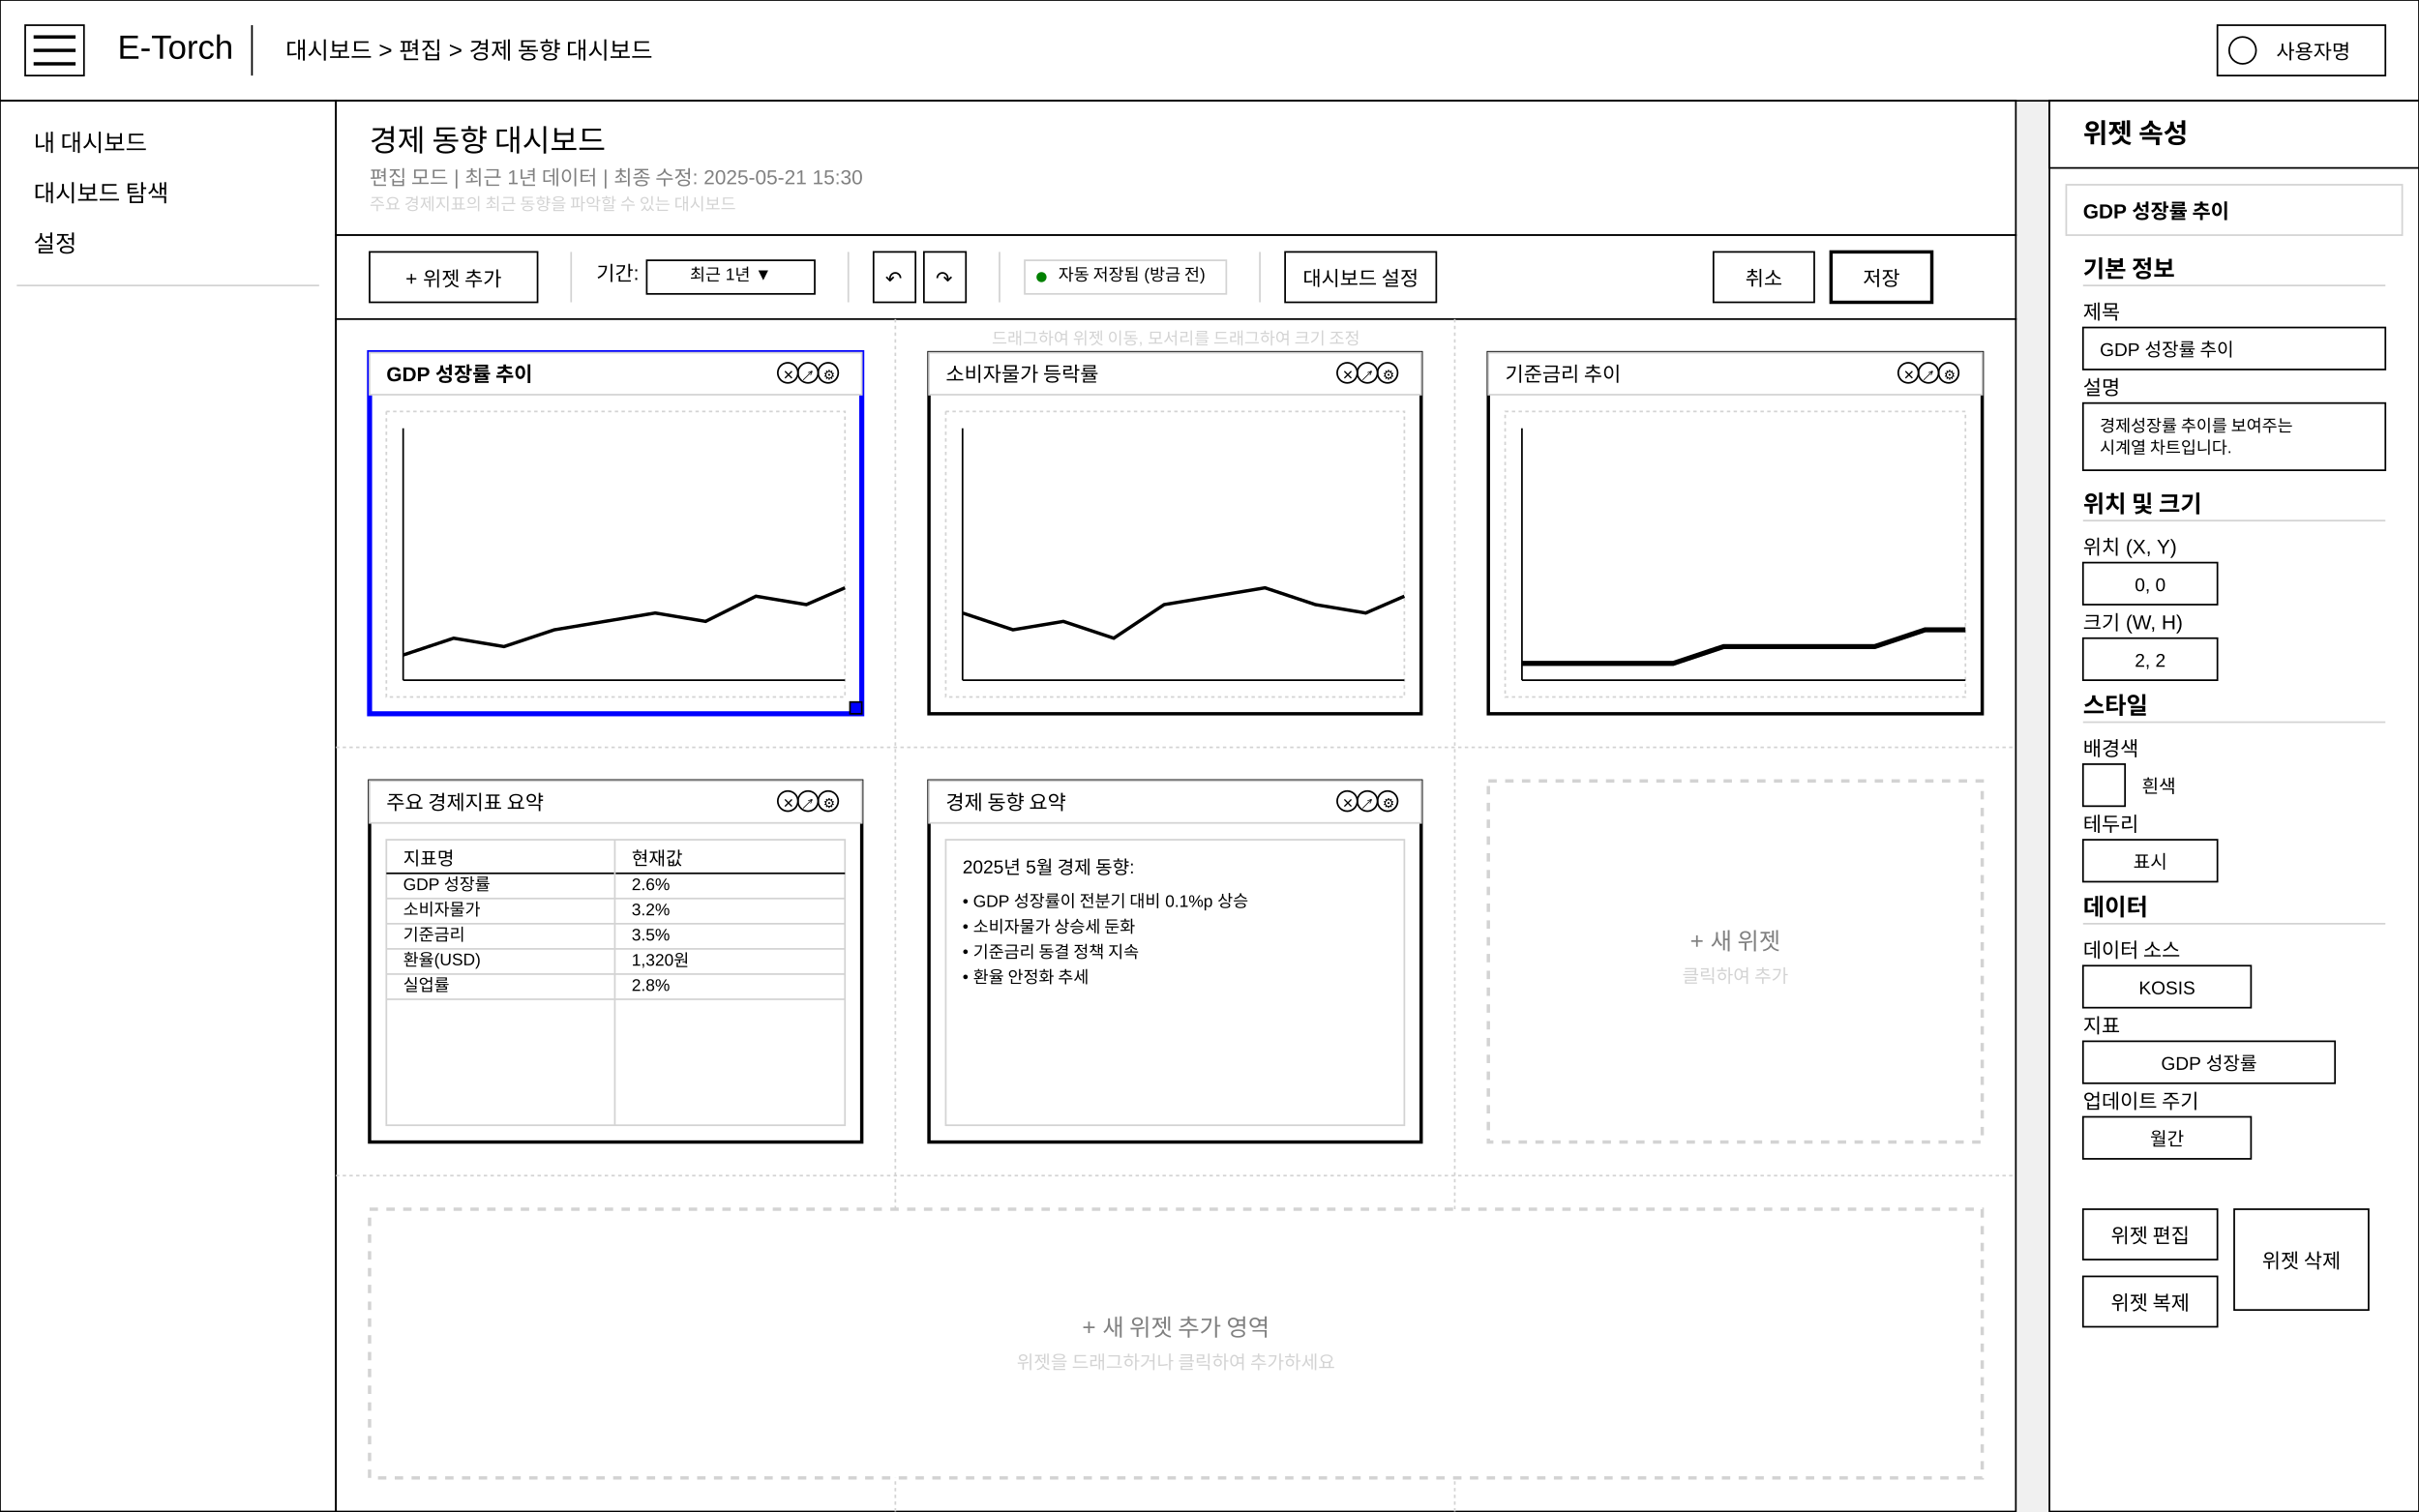
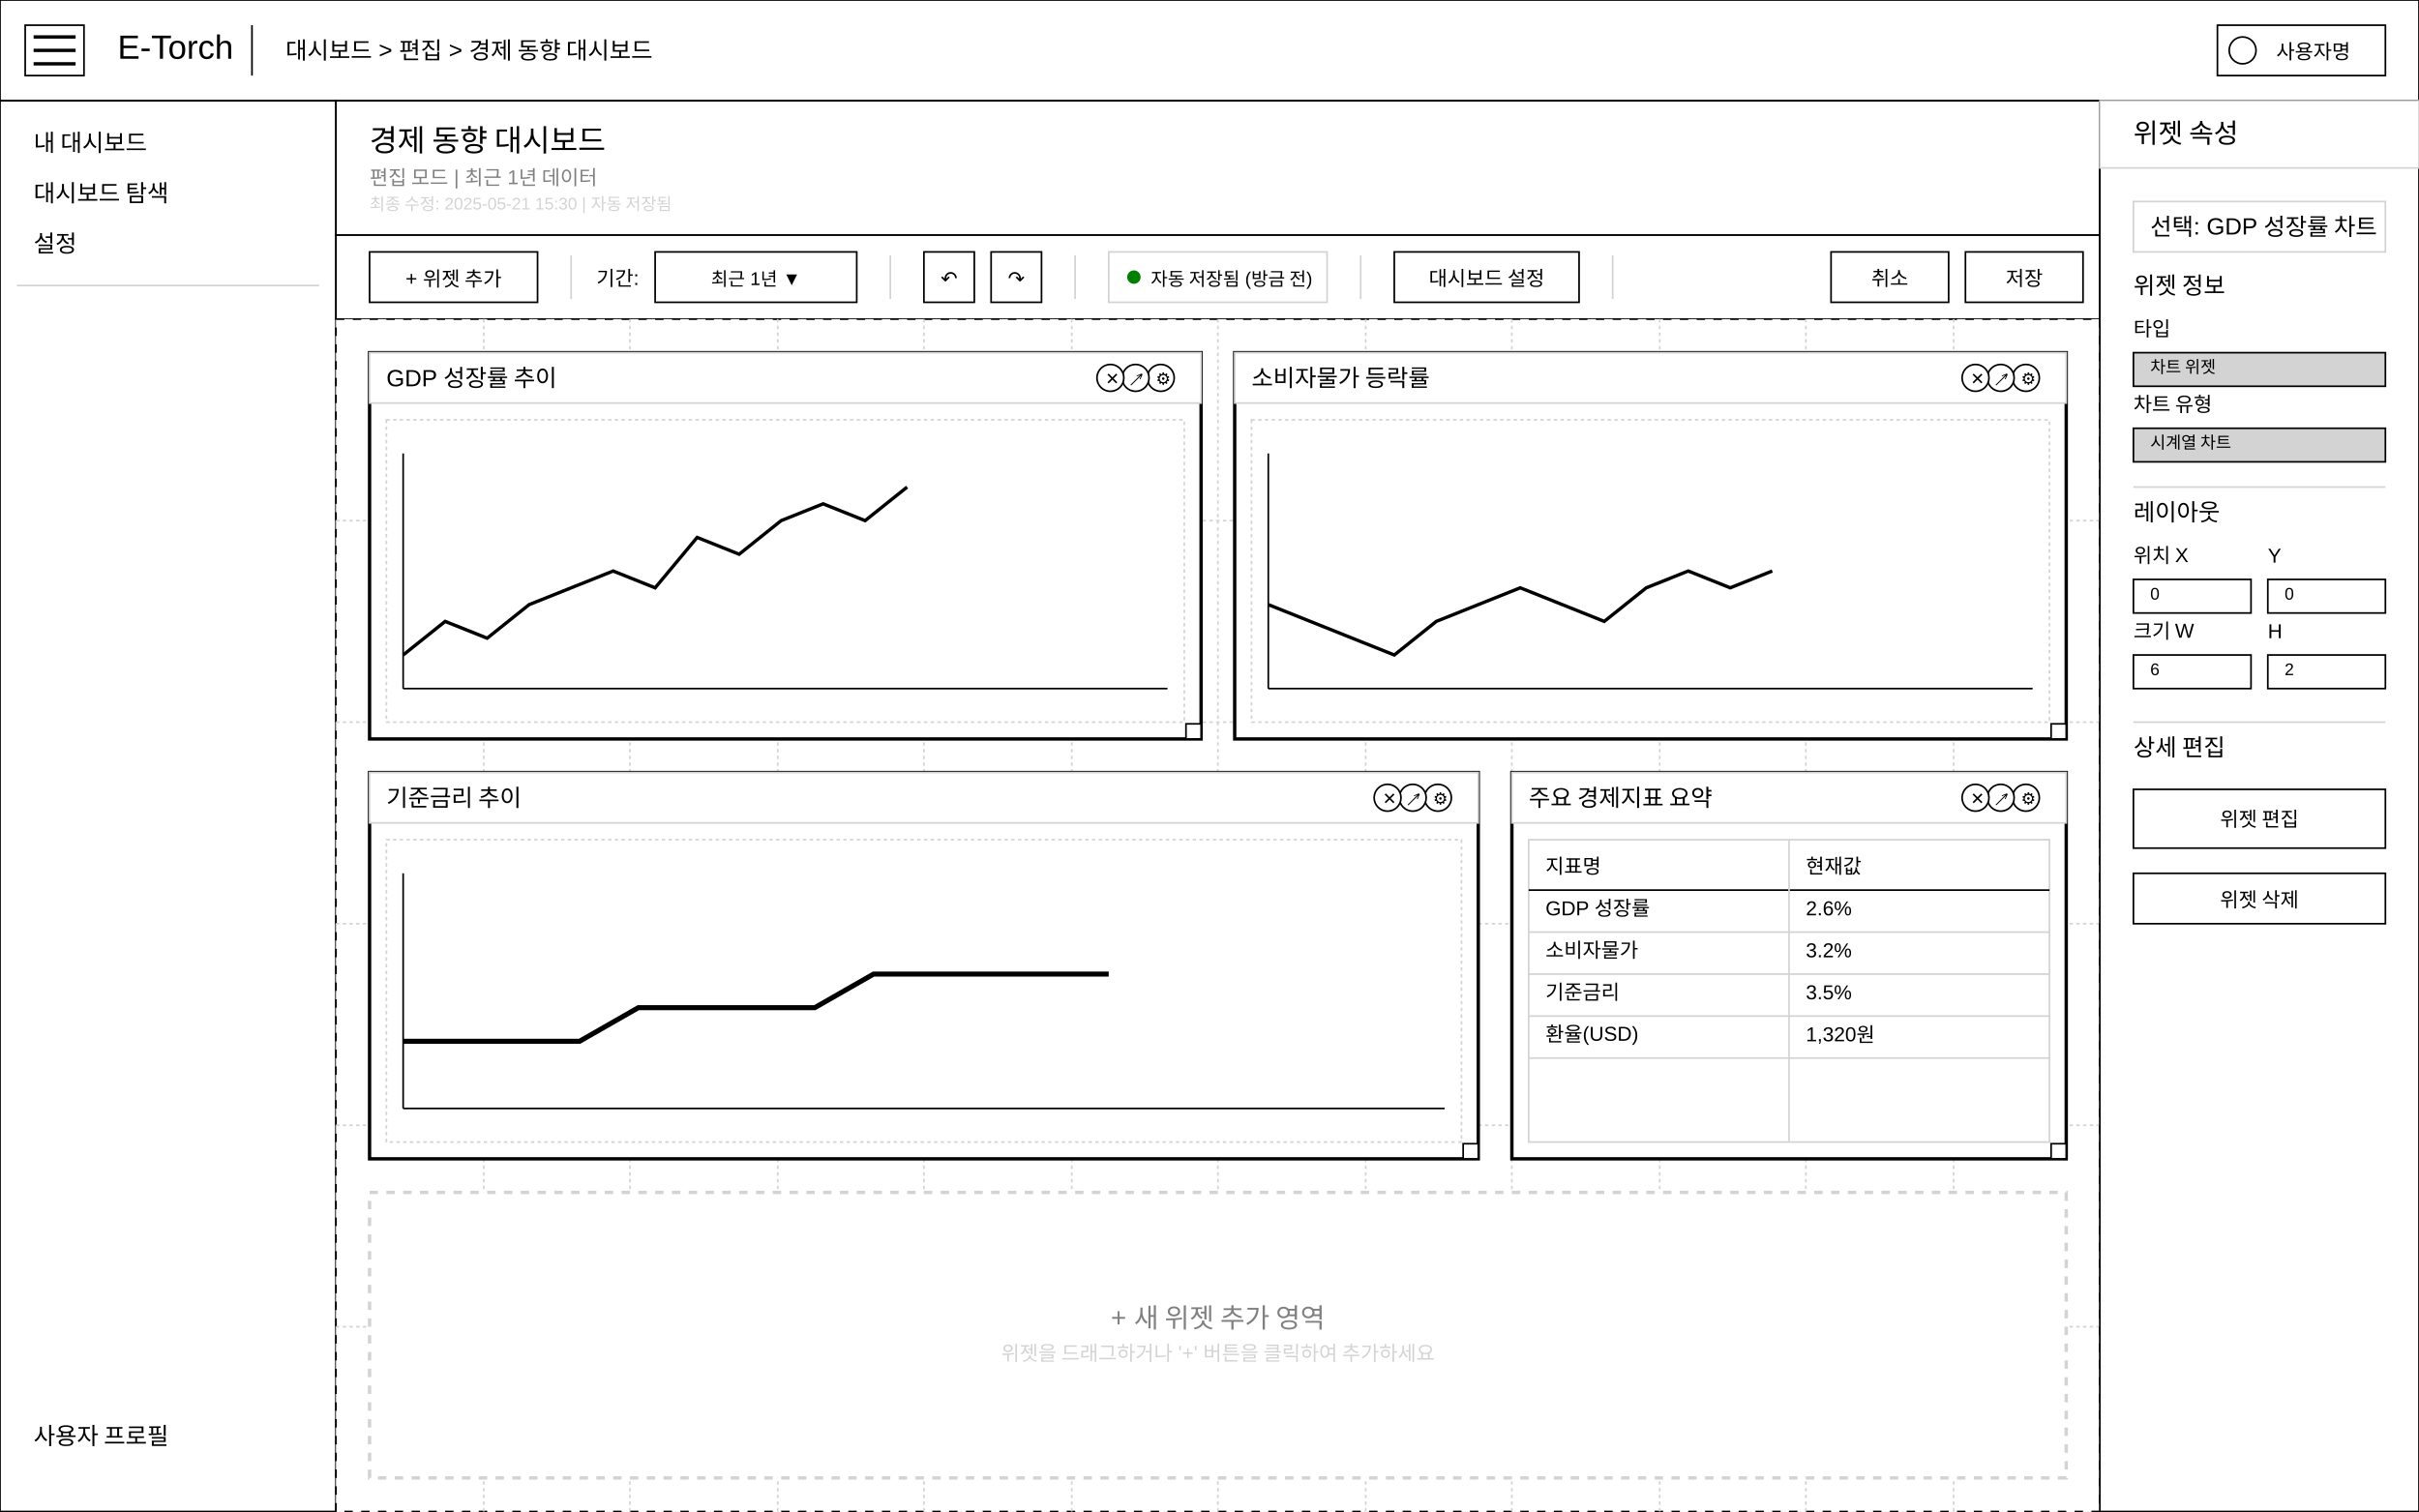
<svg xmlns="http://www.w3.org/2000/svg" width="1440" height="900">
  <rect x="0" y="0" width="1440" height="60" fill="white" stroke="black" stroke-width="1" />
  <rect x="15" y="15" width="35" height="30" fill="white" stroke="black" stroke-width="1" />
  <line x1="20" y1="22" x2="45" y2="22" stroke="black" stroke-width="2" />
  <line x1="20" y1="30" x2="45" y2="30" stroke="black" stroke-width="2" />
  <line x1="20" y1="38" x2="45" y2="38" stroke="black" stroke-width="2" />
  <text x="70" y="35" font-family="Arial" font-size="20">E-Torch</text>
  <line x1="150" y1="15" x2="150" y2="45" stroke="black" stroke-width="1" />
  <text x="170" y="35" font-family="Arial" font-size="14">대시보드 &gt; 편집 &gt; 경제 동향 대시보드</text>
  <rect x="1320" y="15" width="100" height="30" fill="white" stroke="black" stroke-width="1" />
  <circle cx="1335" cy="30" r="8" fill="white" stroke="black" stroke-width="1" />
  <text x="1355" y="35" font-family="Arial" font-size="12">사용자명</text>
  <rect x="0" y="60" width="200" height="840" fill="white" stroke="black" stroke-width="1" />
  <text x="20" y="90" font-family="Arial" font-size="14">내 대시보드</text>
  <text x="20" y="120" font-family="Arial" font-size="14">대시보드 탐색</text>
  <text x="20" y="150" font-family="Arial" font-size="14">설정</text>
  <line x1="10" y1="170" x2="190" y2="170" stroke="lightgray" stroke-width="1" />
-   <rect x="200" y="60" width="1000" height="80" fill="white" stroke="black" stroke-width="1" />
+   <text x="20" y="860" font-family="Arial" font-size="14">사용자 프로필</text>
+   <rect x="200" y="60" width="1050" height="80" fill="white" stroke="black" stroke-width="1" />
  <text x="220" y="90" font-family="Arial" font-size="18">경제 동향 대시보드</text>
-   <text x="220" y="110" font-family="Arial" font-size="12" fill="gray">편집 모드 | 최근 1년 데이터 | 최종 수정: 2025-05-21 15:30</text>
-   <text x="220" y="125" font-family="Arial" font-size="10" fill="lightgray">주요 경제지표의 최근 동향을 파악할 수 있는 대시보드</text>
-   <rect x="200" y="140" width="1000" height="50" fill="white" stroke="black" stroke-width="1" />
+   <text x="220" y="110" font-family="Arial" font-size="12" fill="gray">편집 모드 | 최근 1년 데이터</text>
+   <text x="220" y="125" font-family="Arial" font-size="10" fill="lightgray">최종 수정: 2025-05-21 15:30 | 자동 저장됨</text>
+   <rect x="200" y="140" width="1050" height="50" fill="white" stroke="black" stroke-width="1" />
  <rect x="220" y="150" width="100" height="30" fill="white" stroke="black" stroke-width="1" />
  <text x="270" y="170" font-family="Arial" font-size="12" text-anchor="middle">+ 위젯 추가</text>
-   <line x1="340" y1="150" x2="340" y2="180" stroke="lightgray" stroke-width="1" />
-   <text x="355" y="167" font-family="Arial" font-size="12">기간:</text>
-   <rect x="385" y="155" width="100" height="20" fill="white" stroke="black" stroke-width="1" />
-   <text x="435" y="167" font-family="Arial" font-size="10" text-anchor="middle">최근 1년 ▼</text>
-   <line x1="505" y1="150" x2="505" y2="180" stroke="lightgray" stroke-width="1" />
-   <rect x="520" y="150" width="25" height="30" fill="white" stroke="black" stroke-width="1" />
-   <text x="532" y="170" font-family="Arial" font-size="12" text-anchor="middle">↶</text>
-   <rect x="550" y="150" width="25" height="30" fill="white" stroke="black" stroke-width="1" />
-   <text x="562" y="170" font-family="Arial" font-size="12" text-anchor="middle">↷</text>
-   <line x1="595" y1="150" x2="595" y2="180" stroke="lightgray" stroke-width="1" />
-   <rect x="610" y="155" width="120" height="20" fill="white" stroke="lightgray" stroke-width="1" />
-   <circle cx="620" cy="165" r="3" fill="green" stroke="none" />
-   <text x="630" y="167" font-family="Arial" font-size="10">자동 저장됨 (방금 전)</text>
-   <line x1="750" y1="150" x2="750" y2="180" stroke="lightgray" stroke-width="1" />
-   <rect x="765" y="150" width="90" height="30" fill="white" stroke="black" stroke-width="1" />
-   <text x="810" y="170" font-family="Arial" font-size="12" text-anchor="middle">대시보드 설정</text>
-   <rect x="1020" y="150" width="60" height="30" fill="white" stroke="black" stroke-width="1" />
-   <text x="1050" y="170" font-family="Arial" font-size="12" text-anchor="middle">취소</text>
-   <rect x="1090" y="150" width="60" height="30" fill="white" stroke="black" stroke-width="2" />
-   <text x="1120" y="170" font-family="Arial" font-size="12" text-anchor="middle">저장</text>
-   <rect x="200" y="190" width="1000" height="710" fill="white" stroke="black" stroke-width="1" />
-   <line x1="533" y1="190" x2="533" y2="900" stroke="lightgray" stroke-width="1" stroke-dasharray="2,2" />
-   <line x1="866" y1="190" x2="866" y2="900" stroke="lightgray" stroke-width="1" stroke-dasharray="2,2" />
-   <line x1="200" y1="445" x2="1200" y2="445" stroke="lightgray" stroke-width="1" stroke-dasharray="2,2" />
-   <line x1="200" y1="700" x2="1200" y2="700" stroke="lightgray" stroke-width="1" stroke-dasharray="2,2" />
-   <rect x="220" y="210" width="293" height="215" fill="white" stroke="blue" stroke-width="3" />
-   <rect x="220" y="210" width="293" height="25" fill="white" stroke="lightgray" stroke-width="1" />
-   <text x="230" y="227" font-family="Arial" font-size="12" font-weight="bold">GDP 성장률 추이</text>
-   <circle cx="493" cy="222" r="6" fill="white" stroke="black" stroke-width="1" />
-   <text x="490" y="226" font-family="Arial" font-size="8">⚙</text>
-   <circle cx="481" cy="222" r="6" fill="white" stroke="black" stroke-width="1" />
-   <text x="478" y="226" font-family="Arial" font-size="8">↗</text>
-   <circle cx="469" cy="222" r="6" fill="white" stroke="black" stroke-width="1" />
-   <text x="466" y="226" font-family="Arial" font-size="8">✕</text>
-   <rect x="230" y="245" width="273" height="170" fill="white" stroke="lightgray" stroke-width="1" stroke-dasharray="2,2" />
-   <polyline points="240,390 270,380 300,385 330,375 360,370 390,365 420,370 450,355 480,360 503,350" fill="none" stroke="black" stroke-width="2" />
-   <line x1="240" y1="405" x2="503" y2="405" stroke="black" stroke-width="1" />
-   <line x1="240" y1="255" x2="240" y2="405" stroke="black" stroke-width="1" />
-   <rect x="506" y="418" width="7" height="7" fill="blue" stroke="black" stroke-width="1" />
-   <rect x="553" y="210" width="293" height="215" fill="white" stroke="black" stroke-width="2" />
-   <rect x="553" y="210" width="293" height="25" fill="white" stroke="lightgray" stroke-width="1" />
-   <text x="563" y="227" font-family="Arial" font-size="12">소비자물가 등락률</text>
-   <circle cx="826" cy="222" r="6" fill="white" stroke="black" stroke-width="1" />
-   <text x="823" y="226" font-family="Arial" font-size="8">⚙</text>
-   <circle cx="814" cy="222" r="6" fill="white" stroke="black" stroke-width="1" />
-   <text x="811" y="226" font-family="Arial" font-size="8">↗</text>
-   <circle cx="802" cy="222" r="6" fill="white" stroke="black" stroke-width="1" />
-   <text x="799" y="226" font-family="Arial" font-size="8">✕</text>
-   <rect x="563" y="245" width="273" height="170" fill="white" stroke="lightgray" stroke-width="1" stroke-dasharray="2,2" />
-   <polyline points="573,365 603,375 633,370 663,380 693,360 723,355 753,350 783,360 813,365 836,355" fill="none" stroke="black" stroke-width="2" />
-   <line x1="573" y1="405" x2="836" y2="405" stroke="black" stroke-width="1" />
-   <line x1="573" y1="255" x2="573" y2="405" stroke="black" stroke-width="1" />
-   <rect x="886" y="210" width="294" height="215" fill="white" stroke="black" stroke-width="2" />
-   <rect x="886" y="210" width="294" height="25" fill="white" stroke="lightgray" stroke-width="1" />
-   <text x="896" y="227" font-family="Arial" font-size="12">기준금리 추이</text>
-   <circle cx="1160" cy="222" r="6" fill="white" stroke="black" stroke-width="1" />
-   <text x="1157" y="226" font-family="Arial" font-size="8">⚙</text>
-   <circle cx="1148" cy="222" r="6" fill="white" stroke="black" stroke-width="1" />
-   <text x="1145" y="226" font-family="Arial" font-size="8">↗</text>
-   <circle cx="1136" cy="222" r="6" fill="white" stroke="black" stroke-width="1" />
-   <text x="1133" y="226" font-family="Arial" font-size="8">✕</text>
-   <rect x="896" y="245" width="274" height="170" fill="white" stroke="lightgray" stroke-width="1" stroke-dasharray="2,2" />
-   <polyline points="906,395 936,395 966,395 996,395 1026,385 1056,385 1086,385 1116,385 1146,375 1170,375" fill="none" stroke="black" stroke-width="3" />
-   <line x1="906" y1="405" x2="1170" y2="405" stroke="black" stroke-width="1" />
-   <line x1="906" y1="255" x2="906" y2="405" stroke="black" stroke-width="1" />
-   <rect x="220" y="465" width="293" height="215" fill="white" stroke="black" stroke-width="2" />
-   <rect x="220" y="465" width="293" height="25" fill="white" stroke="lightgray" stroke-width="1" />
-   <text x="230" y="482" font-family="Arial" font-size="12">주요 경제지표 요약</text>
-   <circle cx="493" cy="477" r="6" fill="white" stroke="black" stroke-width="1" />
-   <text x="490" y="481" font-family="Arial" font-size="8">⚙</text>
-   <circle cx="481" cy="477" r="6" fill="white" stroke="black" stroke-width="1" />
-   <text x="478" y="481" font-family="Arial" font-size="8">↗</text>
-   <circle cx="469" cy="477" r="6" fill="white" stroke="black" stroke-width="1" />
-   <text x="466" y="481" font-family="Arial" font-size="8">✕</text>
-   <rect x="230" y="500" width="273" height="170" fill="white" stroke="lightgray" stroke-width="1" />
-   <line x1="230" y1="520" x2="503" y2="520" stroke="black" stroke-width="1" />
-   <line x1="366" y1="500" x2="366" y2="670" stroke="lightgray" stroke-width="1" />
-   <text x="240" y="515" font-family="Arial" font-size="11">지표명</text>
-   <text x="376" y="515" font-family="Arial" font-size="11">현재값</text>
-   <line x1="230" y1="535" x2="503" y2="535" stroke="lightgray" stroke-width="1" />
-   <line x1="230" y1="550" x2="503" y2="550" stroke="lightgray" stroke-width="1" />
-   <line x1="230" y1="565" x2="503" y2="565" stroke="lightgray" stroke-width="1" />
-   <line x1="230" y1="580" x2="503" y2="580" stroke="lightgray" stroke-width="1" />
-   <line x1="230" y1="595" x2="503" y2="595" stroke="lightgray" stroke-width="1" />
-   <text x="240" y="530" font-family="Arial" font-size="10">GDP 성장률</text>
-   <text x="376" y="530" font-family="Arial" font-size="10">2.6%</text>
-   <text x="240" y="545" font-family="Arial" font-size="10">소비자물가</text>
-   <text x="376" y="545" font-family="Arial" font-size="10">3.2%</text>
-   <text x="240" y="560" font-family="Arial" font-size="10">기준금리</text>
-   <text x="376" y="560" font-family="Arial" font-size="10">3.5%</text>
-   <text x="240" y="575" font-family="Arial" font-size="10">환율(USD)</text>
-   <text x="376" y="575" font-family="Arial" font-size="10">1,320원</text>
-   <text x="240" y="590" font-family="Arial" font-size="10">실업률</text>
-   <text x="376" y="590" font-family="Arial" font-size="10">2.8%</text>
-   <rect x="553" y="465" width="293" height="215" fill="white" stroke="black" stroke-width="2" />
-   <rect x="553" y="465" width="293" height="25" fill="white" stroke="lightgray" stroke-width="1" />
-   <text x="563" y="482" font-family="Arial" font-size="12">경제 동향 요약</text>
-   <circle cx="826" cy="477" r="6" fill="white" stroke="black" stroke-width="1" />
-   <text x="823" y="481" font-family="Arial" font-size="8">⚙</text>
-   <circle cx="814" cy="477" r="6" fill="white" stroke="black" stroke-width="1" />
-   <text x="811" y="481" font-family="Arial" font-size="8">↗</text>
-   <circle cx="802" cy="477" r="6" fill="white" stroke="black" stroke-width="1" />
-   <text x="799" y="481" font-family="Arial" font-size="8">✕</text>
-   <rect x="563" y="500" width="273" height="170" fill="white" stroke="lightgray" stroke-width="1" />
-   <text x="573" y="520" font-family="Arial" font-size="11">2025년 5월 경제 동향:</text>
-   <text x="573" y="540" font-family="Arial" font-size="10">• GDP 성장률이 전분기 대비 0.1%p 상승</text>
-   <text x="573" y="555" font-family="Arial" font-size="10">• 소비자물가 상승세 둔화</text>
-   <text x="573" y="570" font-family="Arial" font-size="10">• 기준금리 동결 정책 지속</text>
-   <text x="573" y="585" font-family="Arial" font-size="10">• 환율 안정화 추세</text>
-   <rect x="886" y="465" width="294" height="215" fill="white" stroke="lightgray" stroke-width="2" stroke-dasharray="5,5" />
-   <text x="1033" y="565" font-family="Arial" font-size="14" text-anchor="middle" fill="gray">+ 새 위젯</text>
-   <text x="1033" y="585" font-family="Arial" font-size="11" text-anchor="middle" fill="lightgray">클릭하여 추가</text>
-   <rect x="220" y="720" width="960" height="160" fill="white" stroke="lightgray" stroke-width="2" stroke-dasharray="5,5" />
-   <text x="700" y="795" font-family="Arial" font-size="14" text-anchor="middle" fill="gray">+ 새 위젯 추가 영역</text>
-   <text x="700" y="815" font-family="Arial" font-size="11" text-anchor="middle" fill="lightgray">위젯을 드래그하거나 클릭하여 추가하세요</text>
-   <rect x="1220" y="60" width="220" height="840" fill="white" stroke="black" stroke-width="1" />
-   <rect x="1220" y="60" width="220" height="40" fill="white" stroke="black" stroke-width="1" />
-   <text x="1240" y="85" font-family="Arial" font-size="16" font-weight="bold">위젯 속성</text>
-   <rect x="1230" y="110" width="200" height="30" fill="white" stroke="lightgray" stroke-width="1" />
-   <text x="1240" y="130" font-family="Arial" font-size="12" font-weight="bold">GDP 성장률 추이</text>
-   <text x="1240" y="165" font-family="Arial" font-size="14" font-weight="bold">기본 정보</text>
-   <line x1="1240" y1="170" x2="1420" y2="170" stroke="lightgray" stroke-width="1" />
-   <text x="1240" y="190" font-family="Arial" font-size="12">제목</text>
-   <rect x="1240" y="195" width="180" height="25" fill="white" stroke="black" stroke-width="1" />
-   <text x="1250" y="212" font-family="Arial" font-size="11">GDP 성장률 추이</text>
-   <text x="1240" y="235" font-family="Arial" font-size="12">설명</text>
-   <rect x="1240" y="240" width="180" height="40" fill="white" stroke="black" stroke-width="1" />
-   <text x="1250" y="257" font-family="Arial" font-size="10">경제성장률 추이를 보여주는</text>
-   <text x="1250" y="270" font-family="Arial" font-size="10">시계열 차트입니다.</text>
-   <text x="1240" y="305" font-family="Arial" font-size="14" font-weight="bold">위치 및 크기</text>
-   <line x1="1240" y1="310" x2="1420" y2="310" stroke="lightgray" stroke-width="1" />
-   <text x="1240" y="330" font-family="Arial" font-size="12">위치 (X, Y)</text>
-   <rect x="1240" y="335" width="80" height="25" fill="white" stroke="black" stroke-width="1" />
-   <text x="1280" y="352" font-family="Arial" font-size="11" text-anchor="middle">0, 0</text>
-   <text x="1240" y="375" font-family="Arial" font-size="12">크기 (W, H)</text>
-   <rect x="1240" y="380" width="80" height="25" fill="white" stroke="black" stroke-width="1" />
-   <text x="1280" y="397" font-family="Arial" font-size="11" text-anchor="middle">2, 2</text>
-   <text x="1240" y="425" font-family="Arial" font-size="14" font-weight="bold">스타일</text>
-   <line x1="1240" y1="430" x2="1420" y2="430" stroke="lightgray" stroke-width="1" />
-   <text x="1240" y="450" font-family="Arial" font-size="12">배경색</text>
-   <rect x="1240" y="455" width="25" height="25" fill="white" stroke="black" stroke-width="1" />
-   <text x="1275" y="472" font-family="Arial" font-size="11">흰색</text>
-   <text x="1240" y="495" font-family="Arial" font-size="12">테두리</text>
-   <rect x="1240" y="500" width="80" height="25" fill="white" stroke="black" stroke-width="1" />
-   <text x="1280" y="517" font-family="Arial" font-size="11" text-anchor="middle">표시</text>
-   <text x="1240" y="545" font-family="Arial" font-size="14" font-weight="bold">데이터</text>
-   <line x1="1240" y1="550" x2="1420" y2="550" stroke="lightgray" stroke-width="1" />
-   <text x="1240" y="570" font-family="Arial" font-size="12">데이터 소스</text>
-   <rect x="1240" y="575" width="100" height="25" fill="white" stroke="black" stroke-width="1" />
-   <text x="1290" y="592" font-family="Arial" font-size="11" text-anchor="middle">KOSIS</text>
-   <text x="1240" y="615" font-family="Arial" font-size="12">지표</text>
-   <rect x="1240" y="620" width="150" height="25" fill="white" stroke="black" stroke-width="1" />
-   <text x="1315" y="637" font-family="Arial" font-size="11" text-anchor="middle">GDP 성장률</text>
-   <text x="1240" y="660" font-family="Arial" font-size="12">업데이트 주기</text>
-   <rect x="1240" y="665" width="100" height="25" fill="white" stroke="black" stroke-width="1" />
-   <text x="1290" y="682" font-family="Arial" font-size="11" text-anchor="middle">월간</text>
-   <rect x="1240" y="720" width="80" height="30" fill="white" stroke="black" stroke-width="1" />
-   <text x="1280" y="740" font-family="Arial" font-size="12" text-anchor="middle">위젯 편집</text>
-   <rect x="1240" y="760" width="80" height="30" fill="white" stroke="black" stroke-width="1" />
-   <text x="1280" y="780" font-family="Arial" font-size="12" text-anchor="middle">위젯 복제</text>
-   <rect x="1330" y="720" width="80" height="60" fill="white" stroke="black" stroke-width="1" />
-   <text x="1370" y="755" font-family="Arial" font-size="12" text-anchor="middle">위젯 삭제</text>
-   <text x="700" y="205" font-family="Arial" font-size="10" text-anchor="middle" fill="lightgray">드래그하여 위젯 이동, 모서리를 드래그하여 크기 조정</text>
+   <line x1="340" y1="152" x2="340" y2="178" stroke="lightgray" stroke-width="1" />
+   <text x="355" y="170" font-family="Arial" font-size="12">기간:</text>
+   <rect x="390" y="150" width="120" height="30" fill="white" stroke="black" stroke-width="1" />
+   <text x="450" y="170" font-family="Arial" font-size="11" text-anchor="middle">최근 1년 ▼</text>
+   <line x1="530" y1="152" x2="530" y2="178" stroke="lightgray" stroke-width="1" />
+   <rect x="550" y="150" width="30" height="30" fill="white" stroke="black" stroke-width="1" />
+   <text x="565" y="170" font-family="Arial" font-size="12" text-anchor="middle">↶</text>
+   <rect x="590" y="150" width="30" height="30" fill="white" stroke="black" stroke-width="1" />
+   <text x="605" y="170" font-family="Arial" font-size="12" text-anchor="middle">↷</text>
+   <line x1="640" y1="152" x2="640" y2="178" stroke="lightgray" stroke-width="1" />
+   <rect x="660" y="150" width="130" height="30" fill="white" stroke="lightgray" stroke-width="1" />
+   <circle cx="675" cy="165" r="4" fill="green" stroke="none" />
+   <text x="685" y="170" font-family="Arial" font-size="11">자동 저장됨 (방금 전)</text>
+   <line x1="810" y1="152" x2="810" y2="178" stroke="lightgray" stroke-width="1" />
+   <rect x="830" y="150" width="110" height="30" fill="white" stroke="black" stroke-width="1" />
+   <text x="885" y="170" font-family="Arial" font-size="12" text-anchor="middle">대시보드 설정</text>
+   <line x1="960" y1="152" x2="960" y2="178" stroke="lightgray" stroke-width="1" />
+   <rect x="1090" y="150" width="70" height="30" fill="white" stroke="black" stroke-width="1" />
+   <text x="1125" y="170" font-family="Arial" font-size="12" text-anchor="middle">취소</text>
+   <rect x="1170" y="150" width="70" height="30" fill="white" stroke="black" stroke-width="1" />
+   <text x="1205" y="170" font-family="Arial" font-size="12" text-anchor="middle">저장</text>
+   <rect x="200" y="190" width="1050" height="710" fill="white" stroke="black" stroke-width="1" stroke-dasharray="5,5" />
+   <line x1="288" y1="190" x2="288" y2="900" stroke="lightgray" stroke-width="1" stroke-dasharray="2,2" />
+   <line x1="375" y1="190" x2="375" y2="900" stroke="lightgray" stroke-width="1" stroke-dasharray="2,2" />
+   <line x1="463" y1="190" x2="463" y2="900" stroke="lightgray" stroke-width="1" stroke-dasharray="2,2" />
+   <line x1="550" y1="190" x2="550" y2="900" stroke="lightgray" stroke-width="1" stroke-dasharray="2,2" />
+   <line x1="638" y1="190" x2="638" y2="900" stroke="lightgray" stroke-width="1" stroke-dasharray="2,2" />
+   <line x1="725" y1="190" x2="725" y2="900" stroke="lightgray" stroke-width="1" stroke-dasharray="2,2" />
+   <line x1="813" y1="190" x2="813" y2="900" stroke="lightgray" stroke-width="1" stroke-dasharray="2,2" />
+   <line x1="900" y1="190" x2="900" y2="900" stroke="lightgray" stroke-width="1" stroke-dasharray="2,2" />
+   <line x1="988" y1="190" x2="988" y2="900" stroke="lightgray" stroke-width="1" stroke-dasharray="2,2" />
+   <line x1="1075" y1="190" x2="1075" y2="900" stroke="lightgray" stroke-width="1" stroke-dasharray="2,2" />
+   <line x1="1163" y1="190" x2="1163" y2="900" stroke="lightgray" stroke-width="1" stroke-dasharray="2,2" />
+   <line x1="200" y1="310" x2="1250" y2="310" stroke="lightgray" stroke-width="1" stroke-dasharray="2,2" />
+   <line x1="200" y1="430" x2="1250" y2="430" stroke="lightgray" stroke-width="1" stroke-dasharray="2,2" />
+   <line x1="200" y1="550" x2="1250" y2="550" stroke="lightgray" stroke-width="1" stroke-dasharray="2,2" />
+   <line x1="200" y1="670" x2="1250" y2="670" stroke="lightgray" stroke-width="1" stroke-dasharray="2,2" />
+   <line x1="200" y1="790" x2="1250" y2="790" stroke="lightgray" stroke-width="1" stroke-dasharray="2,2" />
+   <rect x="220" y="210" width="495" height="230" fill="white" stroke="black" stroke-width="2" />
+   <rect x="220" y="210" width="495" height="30" fill="white" stroke="lightgray" stroke-width="1" />
+   <text x="230" y="230" font-family="Arial" font-size="14">GDP 성장률 추이</text>
+   <circle cx="691" cy="225" r="8" fill="white" stroke="black" stroke-width="1" />
+   <text x="688" y="229" font-family="Arial" font-size="10">⚙</text>
+   <circle cx="676" cy="225" r="8" fill="white" stroke="black" stroke-width="1" />
+   <text x="673" y="229" font-family="Arial" font-size="10">↗</text>
+   <circle cx="661" cy="225" r="8" fill="white" stroke="black" stroke-width="1" />
+   <text x="658" y="229" font-family="Arial" font-size="10">✕</text>
+   <rect x="230" y="250" width="475" height="180" fill="white" stroke="lightgray" stroke-width="1" stroke-dasharray="2,2" />
+   <polyline points="240,390 265,370 290,380 315,360 340,350 365,340 390,350 415,320 440,330 465,310 490,300 515,310 540,290" fill="none" stroke="black" stroke-width="2" />
+   <line x1="240" y1="410" x2="695" y2="410" stroke="black" stroke-width="1" />
+   <line x1="240" y1="270" x2="240" y2="410" stroke="black" stroke-width="1" />
+   <rect x="706" y="431" width="9" height="9" fill="white" stroke="black" stroke-width="1" />
+   <rect x="735" y="210" width="495" height="230" fill="white" stroke="black" stroke-width="2" />
+   <rect x="735" y="210" width="495" height="30" fill="white" stroke="lightgray" stroke-width="1" />
+   <text x="745" y="230" font-family="Arial" font-size="14">소비자물가 등락률</text>
+   <circle cx="1206" cy="225" r="8" fill="white" stroke="black" stroke-width="1" />
+   <text x="1203" y="229" font-family="Arial" font-size="10">⚙</text>
+   <circle cx="1191" cy="225" r="8" fill="white" stroke="black" stroke-width="1" />
+   <text x="1188" y="229" font-family="Arial" font-size="10">↗</text>
+   <circle cx="1176" cy="225" r="8" fill="white" stroke="black" stroke-width="1" />
+   <text x="1173" y="229" font-family="Arial" font-size="10">✕</text>
+   <rect x="745" y="250" width="475" height="180" fill="white" stroke="lightgray" stroke-width="1" stroke-dasharray="2,2" />
+   <polyline points="755,360 780,370 805,380 830,390 855,370 880,360 905,350 930,360 955,370 980,350 1005,340 1030,350 1055,340" fill="none" stroke="black" stroke-width="2" />
+   <line x1="755" y1="410" x2="1210" y2="410" stroke="black" stroke-width="1" />
+   <line x1="755" y1="270" x2="755" y2="410" stroke="black" stroke-width="1" />
+   <rect x="1221" y="431" width="9" height="9" fill="white" stroke="black" stroke-width="1" />
+   <rect x="220" y="460" width="660" height="230" fill="white" stroke="black" stroke-width="2" />
+   <rect x="220" y="460" width="660" height="30" fill="white" stroke="lightgray" stroke-width="1" />
+   <text x="230" y="480" font-family="Arial" font-size="14">기준금리 추이</text>
+   <circle cx="856" cy="475" r="8" fill="white" stroke="black" stroke-width="1" />
+   <text x="853" y="479" font-family="Arial" font-size="10">⚙</text>
+   <circle cx="841" cy="475" r="8" fill="white" stroke="black" stroke-width="1" />
+   <text x="838" y="479" font-family="Arial" font-size="10">↗</text>
+   <circle cx="826" cy="475" r="8" fill="white" stroke="black" stroke-width="1" />
+   <text x="823" y="479" font-family="Arial" font-size="10">✕</text>
+   <rect x="230" y="500" width="640" height="180" fill="white" stroke="lightgray" stroke-width="1" stroke-dasharray="2,2" />
+   <polyline points="240,620 275,620 310,620 345,620 380,600 415,600 450,600 485,600 520,580 555,580 590,580 625,580 660,580" fill="none" stroke="black" stroke-width="3" />
+   <line x1="240" y1="660" x2="860" y2="660" stroke="black" stroke-width="1" />
+   <line x1="240" y1="520" x2="240" y2="660" stroke="black" stroke-width="1" />
+   <rect x="871" y="681" width="9" height="9" fill="white" stroke="black" stroke-width="1" />
+   <rect x="900" y="460" width="330" height="230" fill="white" stroke="black" stroke-width="2" />
+   <rect x="900" y="460" width="330" height="30" fill="white" stroke="lightgray" stroke-width="1" />
+   <text x="910" y="480" font-family="Arial" font-size="14">주요 경제지표 요약</text>
+   <circle cx="1206" cy="475" r="8" fill="white" stroke="black" stroke-width="1" />
+   <text x="1203" y="479" font-family="Arial" font-size="10">⚙</text>
+   <circle cx="1191" cy="475" r="8" fill="white" stroke="black" stroke-width="1" />
+   <text x="1188" y="479" font-family="Arial" font-size="10">↗</text>
+   <circle cx="1176" cy="475" r="8" fill="white" stroke="black" stroke-width="1" />
+   <text x="1173" y="479" font-family="Arial" font-size="10">✕</text>
+   <rect x="910" y="500" width="310" height="180" fill="white" stroke="lightgray" stroke-width="1" />
+   <line x1="910" y1="530" x2="1220" y2="530" stroke="black" stroke-width="1" />
+   <line x1="1065" y1="500" x2="1065" y2="680" stroke="lightgray" stroke-width="1" />
+   <text x="920" y="520" font-family="Arial" font-size="12">지표명</text>
+   <text x="1075" y="520" font-family="Arial" font-size="12">현재값</text>
+   <line x1="910" y1="555" x2="1220" y2="555" stroke="lightgray" stroke-width="1" />
+   <line x1="910" y1="580" x2="1220" y2="580" stroke="lightgray" stroke-width="1" />
+   <line x1="910" y1="605" x2="1220" y2="605" stroke="lightgray" stroke-width="1" />
+   <line x1="910" y1="630" x2="1220" y2="630" stroke="lightgray" stroke-width="1" />
+   <text x="920" y="545" font-family="Arial" font-size="12">GDP 성장률</text>
+   <text x="1075" y="545" font-family="Arial" font-size="12">2.6%</text>
+   <text x="920" y="570" font-family="Arial" font-size="12">소비자물가</text>
+   <text x="1075" y="570" font-family="Arial" font-size="12">3.2%</text>
+   <text x="920" y="595" font-family="Arial" font-size="12">기준금리</text>
+   <text x="1075" y="595" font-family="Arial" font-size="12">3.5%</text>
+   <text x="920" y="620" font-family="Arial" font-size="12">환율(USD)</text>
+   <text x="1075" y="620" font-family="Arial" font-size="12">1,320원</text>
+   <rect x="1221" y="681" width="9" height="9" fill="white" stroke="black" stroke-width="1" />
+   <rect x="220" y="710" width="1010" height="170" fill="white" stroke="lightgray" stroke-width="2" stroke-dasharray="5,5" />
+   <text x="725" y="790" font-family="Arial" font-size="16" text-anchor="middle" fill="gray">+ 새 위젯 추가 영역</text>
+   <text x="725" y="810" font-family="Arial" font-size="12" text-anchor="middle" fill="lightgray">위젯을 드래그하거나 '+' 버튼을 클릭하여 추가하세요</text>
+   <rect x="1250" y="60" width="190" height="840" fill="white" stroke="black" stroke-width="1" />
+   <rect x="1250" y="60" width="190" height="40" fill="white" stroke="lightgray" stroke-width="1" />
+   <text x="1270" y="85" font-family="Arial" font-size="16">위젯 속성</text>
+   <rect x="1270" y="120" width="150" height="30" fill="white" stroke="lightgray" stroke-width="1" />
+   <text x="1280" y="140" font-family="Arial" font-size="14">선택: GDP 성장률 차트</text>
+   <text x="1270" y="175" font-family="Arial" font-size="14">위젯 정보</text>
+   <text x="1270" y="200" font-family="Arial" font-size="12">타입</text>
+   <rect x="1270" y="210" width="150" height="20" fill="lightgray" stroke="black" stroke-width="1" />
+   <text x="1280" y="222" font-family="Arial" font-size="10">차트 위젯</text>
+   <text x="1270" y="245" font-family="Arial" font-size="12">차트 유형</text>
+   <rect x="1270" y="255" width="150" height="20" fill="lightgray" stroke="black" stroke-width="1" />
+   <text x="1280" y="267" font-family="Arial" font-size="10">시계열 차트</text>
+   <line x1="1270" y1="290" x2="1420" y2="290" stroke="lightgray" stroke-width="1" />
+   <text x="1270" y="310" font-family="Arial" font-size="14">레이아웃</text>
+   <text x="1270" y="335" font-family="Arial" font-size="12">위치 X</text>
+   <rect x="1270" y="345" width="70" height="20" fill="white" stroke="black" stroke-width="1" />
+   <text x="1280" y="357" font-family="Arial" font-size="10">0</text>
+   <text x="1350" y="335" font-family="Arial" font-size="12">Y</text>
+   <rect x="1350" y="345" width="70" height="20" fill="white" stroke="black" stroke-width="1" />
+   <text x="1360" y="357" font-family="Arial" font-size="10">0</text>
+   <text x="1270" y="380" font-family="Arial" font-size="12">크기 W</text>
+   <rect x="1270" y="390" width="70" height="20" fill="white" stroke="black" stroke-width="1" />
+   <text x="1280" y="402" font-family="Arial" font-size="10">6</text>
+   <text x="1350" y="380" font-family="Arial" font-size="12">H</text>
+   <rect x="1350" y="390" width="70" height="20" fill="white" stroke="black" stroke-width="1" />
+   <text x="1360" y="402" font-family="Arial" font-size="10">2</text>
+   <line x1="1270" y1="430" x2="1420" y2="430" stroke="lightgray" stroke-width="1" />
+   <text x="1270" y="450" font-family="Arial" font-size="14">상세 편집</text>
+   <rect x="1270" y="470" width="150" height="35" fill="white" stroke="black" stroke-width="1" />
+   <text x="1345" y="492" font-family="Arial" font-size="12" text-anchor="middle">위젯 편집</text>
+   <rect x="1270" y="520" width="150" height="30" fill="white" stroke="black" stroke-width="1" />
+   <text x="1345" y="540" font-family="Arial" font-size="12" text-anchor="middle">위젯 삭제</text>
</svg>
